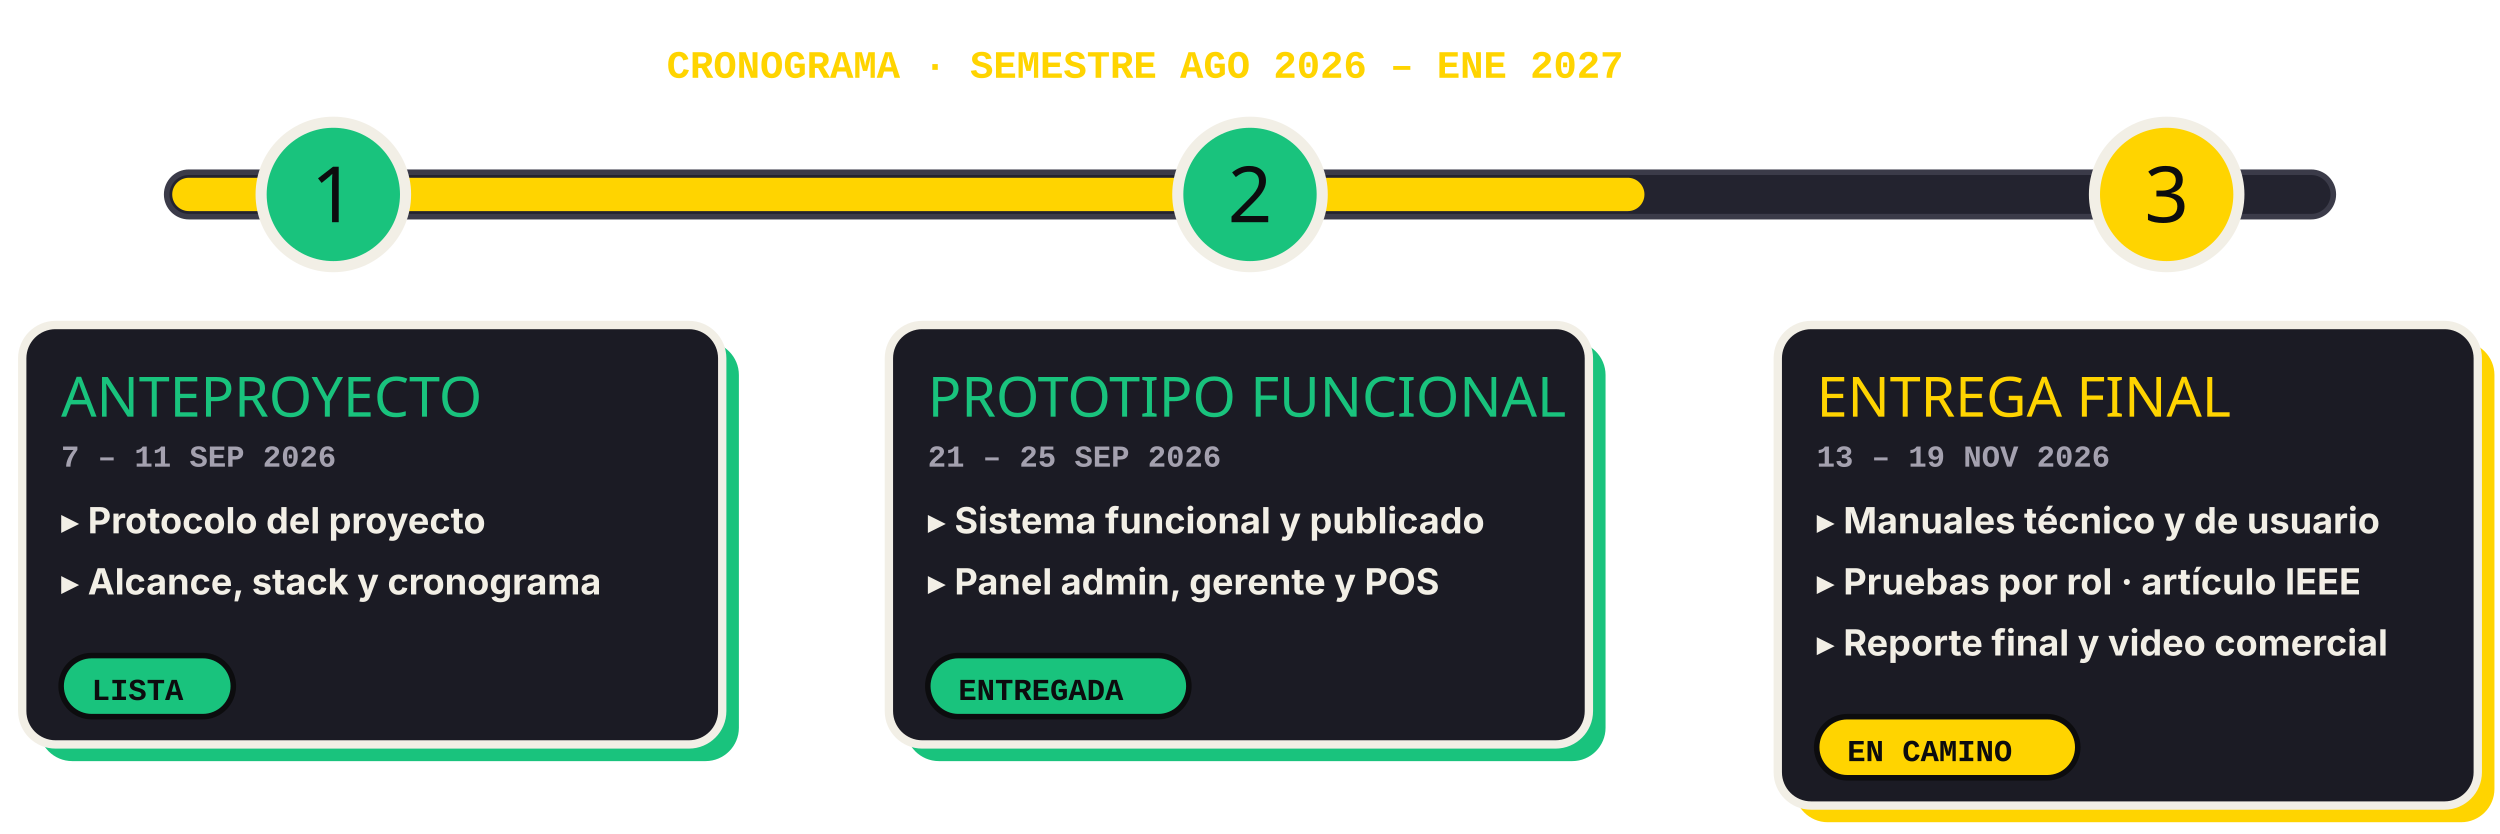
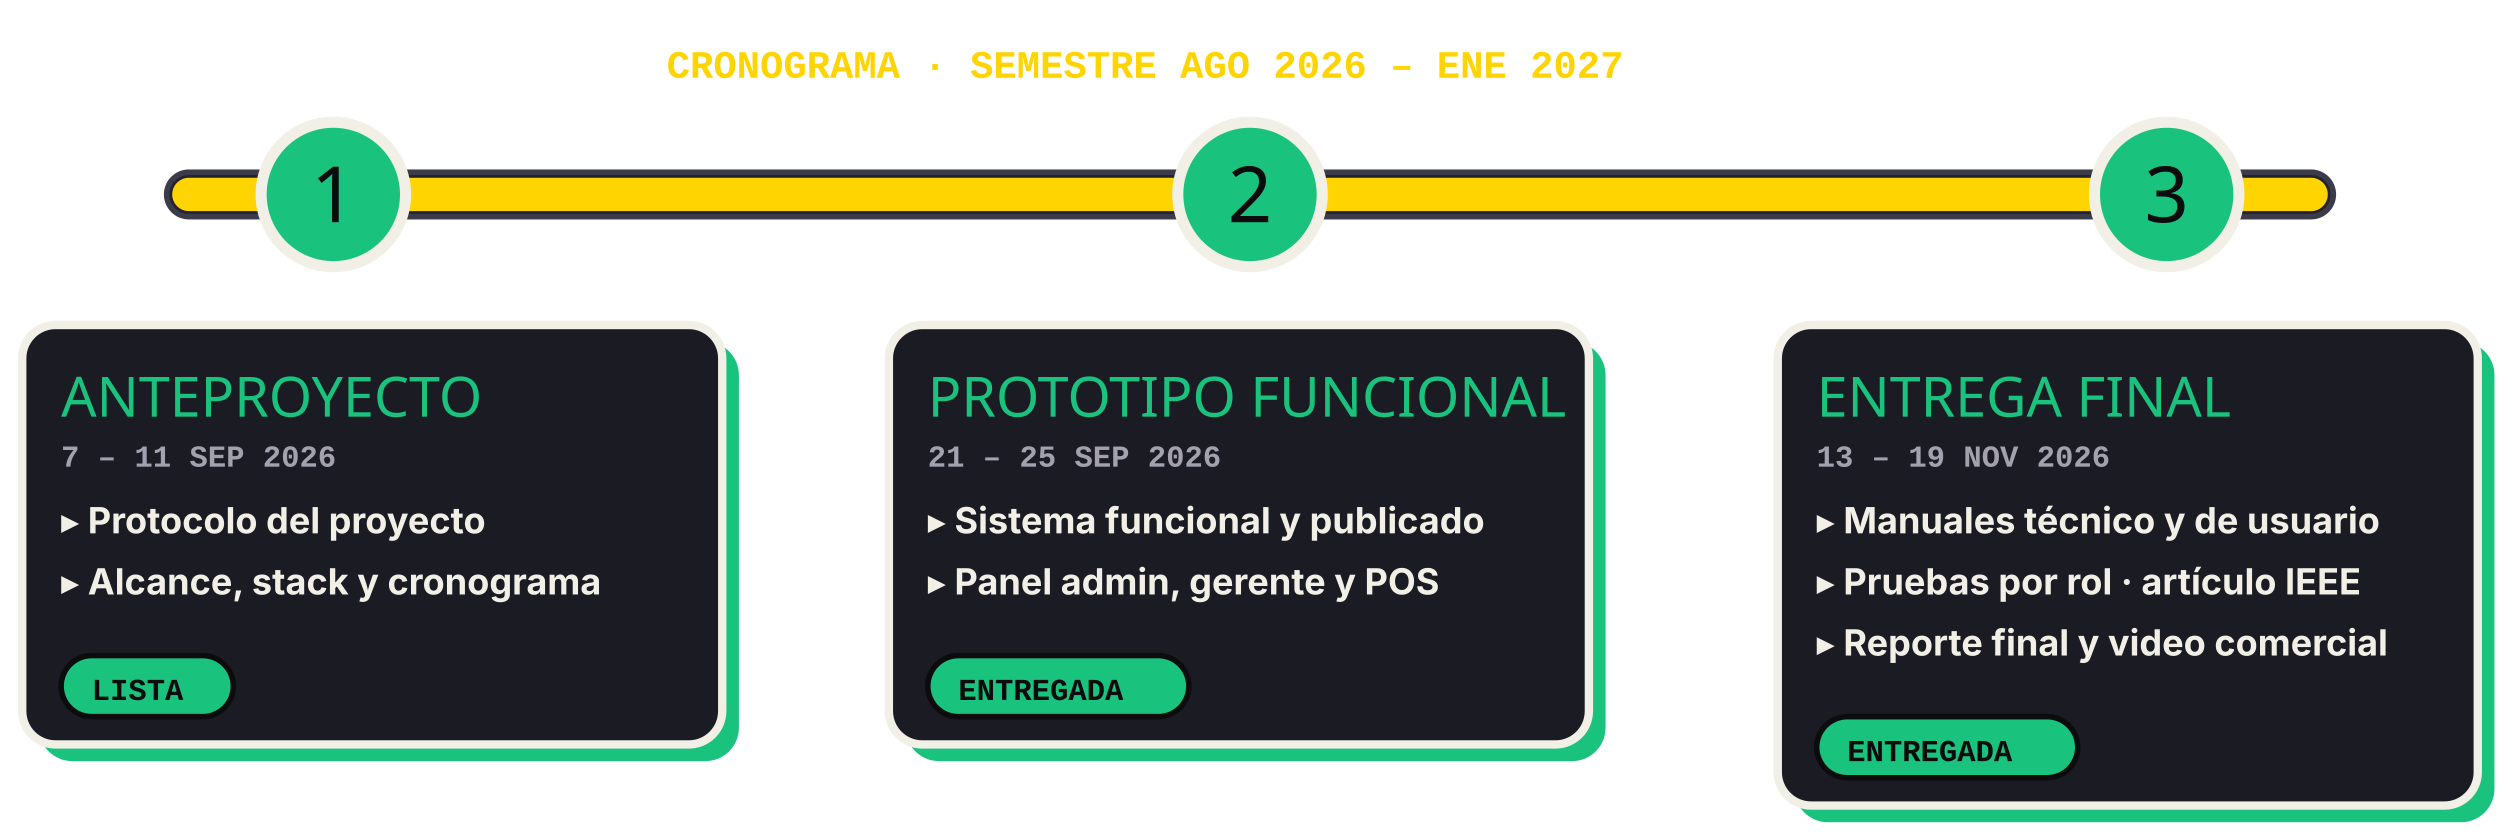
<svg xmlns="http://www.w3.org/2000/svg" viewBox="0 0 900 300" width="900" height="300" role="img">
  <defs />
  <style>@keyframes tw{0%,100%{opacity:.25}50%{opacity:1}}.tw{animation:tw 2.4s ease-in-out infinite}@keyframes fl{0%,100%{transform:translateY(0)}50%{transform:translateY(-10px)}}.fl{animation:fl 4s ease-in-out infinite}@keyframes wob{0%,100%{transform:rotate(-4deg)}50%{transform:rotate(4deg)}}@media (prefers-reduced-motion:reduce){*{animation:none!important}}@keyframes gr{from{transform:scaleX(0)}to{transform:scaleX(1)}}.gr{animation:gr 2.2s cubic-bezier(.16,1,.3,1) both;transform-box:fill-box;transform-origin:left}@keyframes pu{0%,100%{transform:scale(1)}50%{transform:scale(1.15)}}.pu{animation:pu 1.4s ease-in-out infinite;transform-box:fill-box;transform-origin:center}</style>
  <rect x="60" y="62" width="780" height="16" rx="8" fill="#23232f" stroke="#3b3b49" stroke-width="2" />
-   <rect class="gr" x="62" y="64" width="530" height="12" rx="6" fill="#ffd400" />
+   <rect class="gr" x="62" y="64" width="776" height="12" rx="6" fill="#ffd400" />
  <circle class="" cx="120" cy="70" r="26" fill="#19c37d" stroke="#f2efe6" stroke-width="4" />
  <text x="112.0" y="80.0" font-family="Anton,Impact,'Arial Narrow Bold','Arial Black',sans-serif" font-size="28" fill="#0c0c0e" textLength="16" lengthAdjust="spacingAndGlyphs">1</text>
  <rect x="14" y="123" width="252" height="151" rx="12" fill="#19c37d" />
  <rect x="8" y="117" width="252" height="151" rx="12" fill="#1b1b24" stroke="#f2efe6" stroke-width="3" />
  <text x="22.0" y="150.0" font-family="Anton,Impact,'Arial Narrow Bold','Arial Black',sans-serif" font-size="20" fill="#19c37d" textLength="113" lengthAdjust="spacingAndGlyphs">ANTEPROYECTO</text>
  <text x="22.0" y="168.0" font-family="'JetBrains Mono','Courier New',Consolas,monospace" font-size="11" font-weight="700" fill="#a4a1af" textLength="99" lengthAdjust="spacingAndGlyphs">7 – 11 SEP 2026</text>
  <text x="22.0" y="192.0" font-family="Inter,'Segoe UI',Arial,sans-serif" font-size="13" font-weight="700" fill="#f2efe6" textLength="168" lengthAdjust="spacingAndGlyphs">▸ Protocolo del proyecto</text>
  <text x="22.0" y="214.0" font-family="Inter,'Segoe UI',Arial,sans-serif" font-size="13" font-weight="700" fill="#f2efe6" textLength="203" lengthAdjust="spacingAndGlyphs">▸ Alcance, stack y cronograma</text>
  <rect x="22" y="236" width="62" height="22" rx="11" fill="#19c37d" stroke="#0c0c0e" stroke-width="2" />
  <text x="33.0" y="252.0" font-family="'JetBrains Mono','Courier New',Consolas,monospace" font-size="11" font-weight="700" fill="#0c0c0e" textLength="36" lengthAdjust="spacingAndGlyphs">LISTA</text>
  <circle class="" cx="450" cy="70" r="26" fill="#19c37d" stroke="#f2efe6" stroke-width="4" />
  <text x="442.0" y="80.0" font-family="Anton,Impact,'Arial Narrow Bold','Arial Black',sans-serif" font-size="28" fill="#0c0c0e" textLength="16" lengthAdjust="spacingAndGlyphs">2</text>
  <rect x="326" y="123" width="252" height="151" rx="12" fill="#19c37d" />
  <rect x="320" y="117" width="252" height="151" rx="12" fill="#1b1b24" stroke="#f2efe6" stroke-width="3" />
  <text x="334.0" y="150.0" font-family="Anton,Impact,'Arial Narrow Bold','Arial Black',sans-serif" font-size="20" fill="#19c37d" textLength="179" lengthAdjust="spacingAndGlyphs">PROTOTIPO FUNCIONAL</text>
  <text x="334.0" y="168.0" font-family="'JetBrains Mono','Courier New',Consolas,monospace" font-size="11" font-weight="700" fill="#a4a1af" textLength="106" lengthAdjust="spacingAndGlyphs">21 – 25 SEP 2026</text>
  <text x="334.0" y="192.0" font-family="Inter,'Segoe UI',Arial,sans-serif" font-size="13" font-weight="700" fill="#f2efe6" textLength="217" lengthAdjust="spacingAndGlyphs">▸ Sistema funcional y publicado</text>
  <text x="334.0" y="214.0" font-family="Inter,'Segoe UI',Arial,sans-serif" font-size="13" font-weight="700" fill="#f2efe6" textLength="196" lengthAdjust="spacingAndGlyphs">▸ Panel admin, gerente y POS</text>
  <rect x="334" y="236" width="94" height="22" rx="11" fill="#19c37d" stroke="#0c0c0e" stroke-width="2" />
  <text x="345.0" y="252.0" font-family="'JetBrains Mono','Courier New',Consolas,monospace" font-size="11" font-weight="700" fill="#0c0c0e" textLength="65" lengthAdjust="spacingAndGlyphs">ENTREGADA</text>
-   <circle class="pu" cx="780" cy="70" r="26" fill="#ffd400" stroke="#f2efe6" stroke-width="4" />
+   <circle class="" cx="780" cy="70" r="26" fill="#19c37d" stroke="#f2efe6" stroke-width="4" />
  <text x="772.0" y="80.0" font-family="Anton,Impact,'Arial Narrow Bold','Arial Black',sans-serif" font-size="28" fill="#0c0c0e" textLength="16" lengthAdjust="spacingAndGlyphs">3</text>
-   <rect x="646" y="123" width="252" height="173" rx="12" fill="#ffd400" />
+   <rect x="646" y="123" width="252" height="173" rx="12" fill="#19c37d" />
  <rect x="640" y="117" width="252" height="173" rx="12" fill="#1b1b24" stroke="#f2efe6" stroke-width="3" />
-   <text x="654.0" y="150.0" font-family="Anton,Impact,'Arial Narrow Bold','Arial Black',sans-serif" font-size="20" fill="#ffd400" textLength="122" lengthAdjust="spacingAndGlyphs">ENTREGA FINAL</text>
+   <text x="654.0" y="150.0" font-family="Anton,Impact,'Arial Narrow Bold','Arial Black',sans-serif" font-size="20" fill="#19c37d" textLength="122" lengthAdjust="spacingAndGlyphs">ENTREGA FINAL</text>
  <text x="654.0" y="168.0" font-family="'JetBrains Mono','Courier New',Consolas,monospace" font-size="11" font-weight="700" fill="#a4a1af" textLength="106" lengthAdjust="spacingAndGlyphs">13 – 19 NOV 2026</text>
  <text x="654.0" y="192.0" font-family="Inter,'Segoe UI',Arial,sans-serif" font-size="13" font-weight="700" fill="#f2efe6" textLength="217" lengthAdjust="spacingAndGlyphs">▸ Manuales técnico y de usuario</text>
  <text x="654.0" y="214.0" font-family="Inter,'Segoe UI',Arial,sans-serif" font-size="13" font-weight="700" fill="#f2efe6" textLength="231" lengthAdjust="spacingAndGlyphs">▸ Pruebas por rol · artículo IEEE</text>
  <text x="654.0" y="236.0" font-family="Inter,'Segoe UI',Arial,sans-serif" font-size="13" font-weight="700" fill="#f2efe6" textLength="231" lengthAdjust="spacingAndGlyphs">▸ Reporte final y video comercial</text>
-   <rect x="654" y="258" width="94" height="22" rx="11" fill="#ffd400" stroke="#0c0c0e" stroke-width="2" />
-   <text x="665.0" y="274.0" font-family="'JetBrains Mono','Courier New',Consolas,monospace" font-size="11" font-weight="700" fill="#0c0c0e" textLength="65" lengthAdjust="spacingAndGlyphs">EN CAMINO</text>
+   <rect x="654" y="258" width="94" height="22" rx="11" fill="#19c37d" stroke="#0c0c0e" stroke-width="2" />
+   <text x="665.0" y="274.0" font-family="'JetBrains Mono','Courier New',Consolas,monospace" font-size="11" font-weight="700" fill="#0c0c0e" textLength="65" lengthAdjust="spacingAndGlyphs">ENTREGADA</text>
  <text x="240.0" y="28.0" font-family="'JetBrains Mono','Courier New',Consolas,monospace" font-size="14" font-weight="700" fill="#ffd400" textLength="420" lengthAdjust="spacingAndGlyphs">CRONOGRAMA · SEMESTRE AGO 2026 – ENE 2027</text>
</svg>
